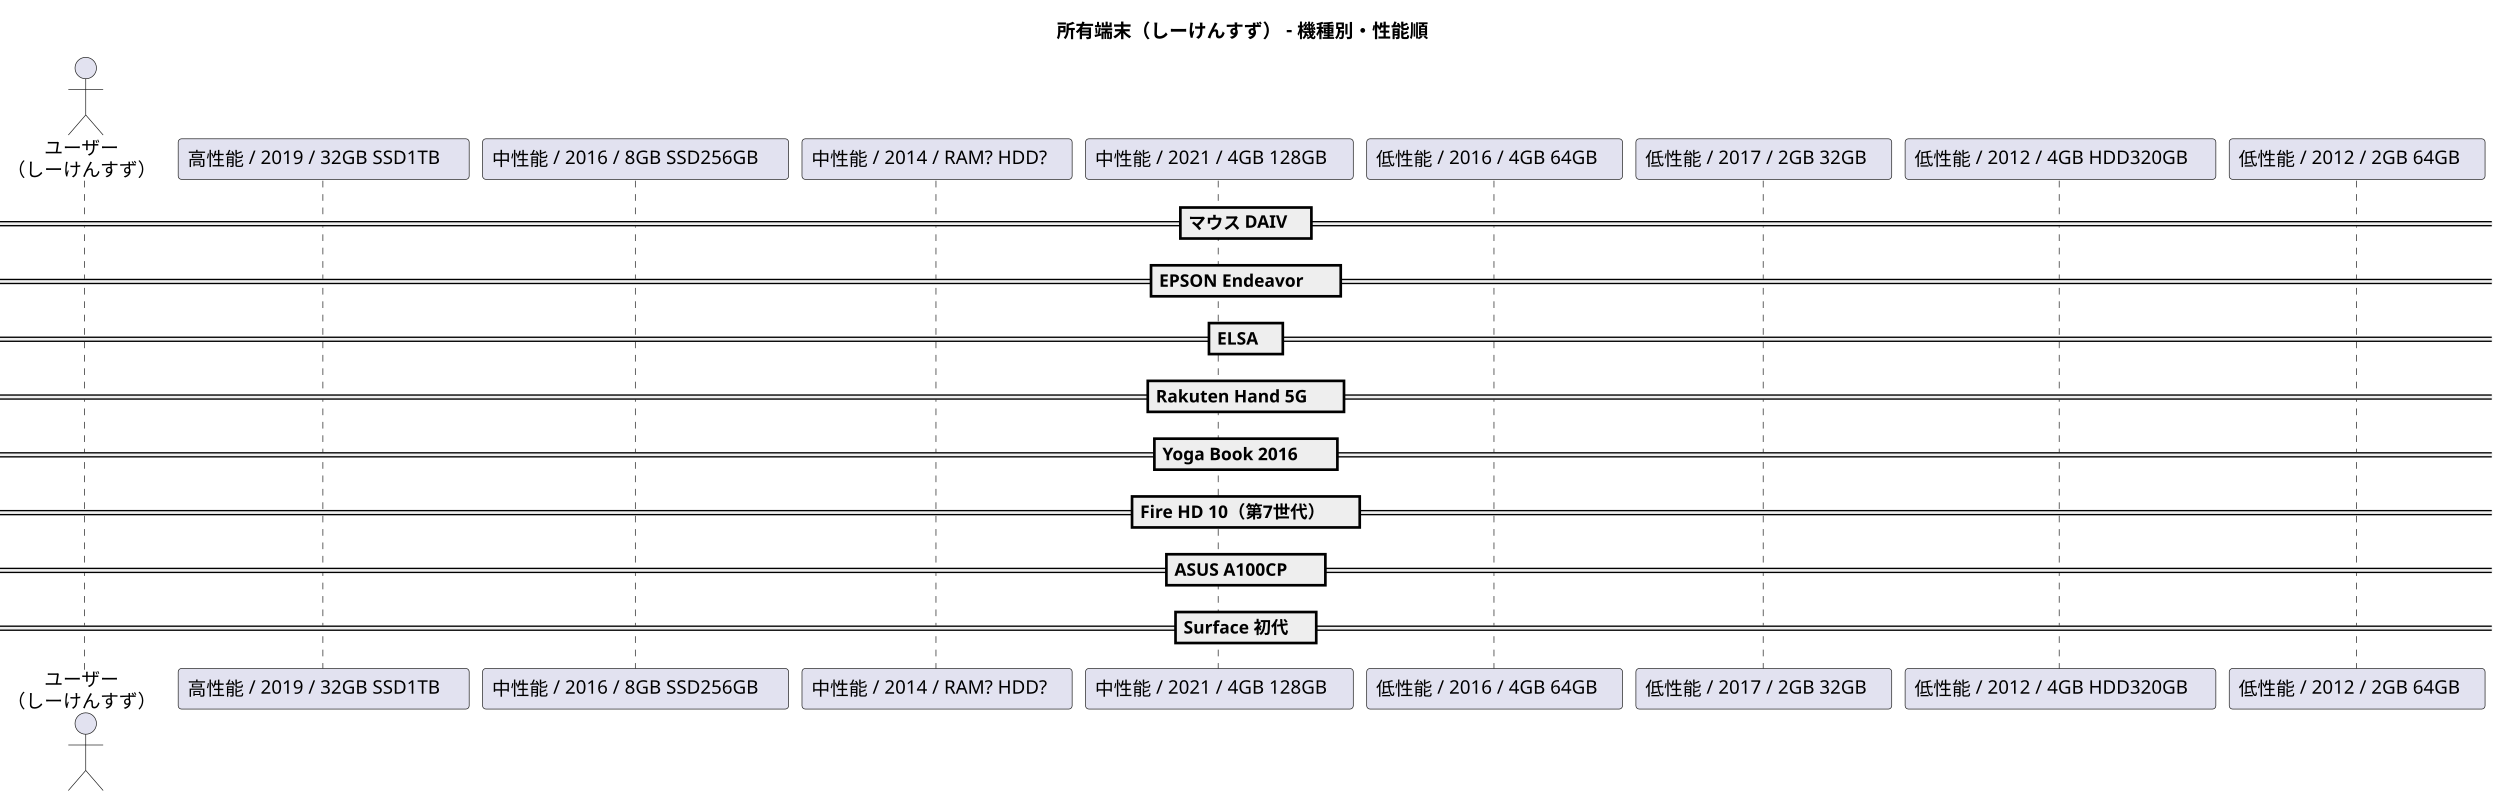
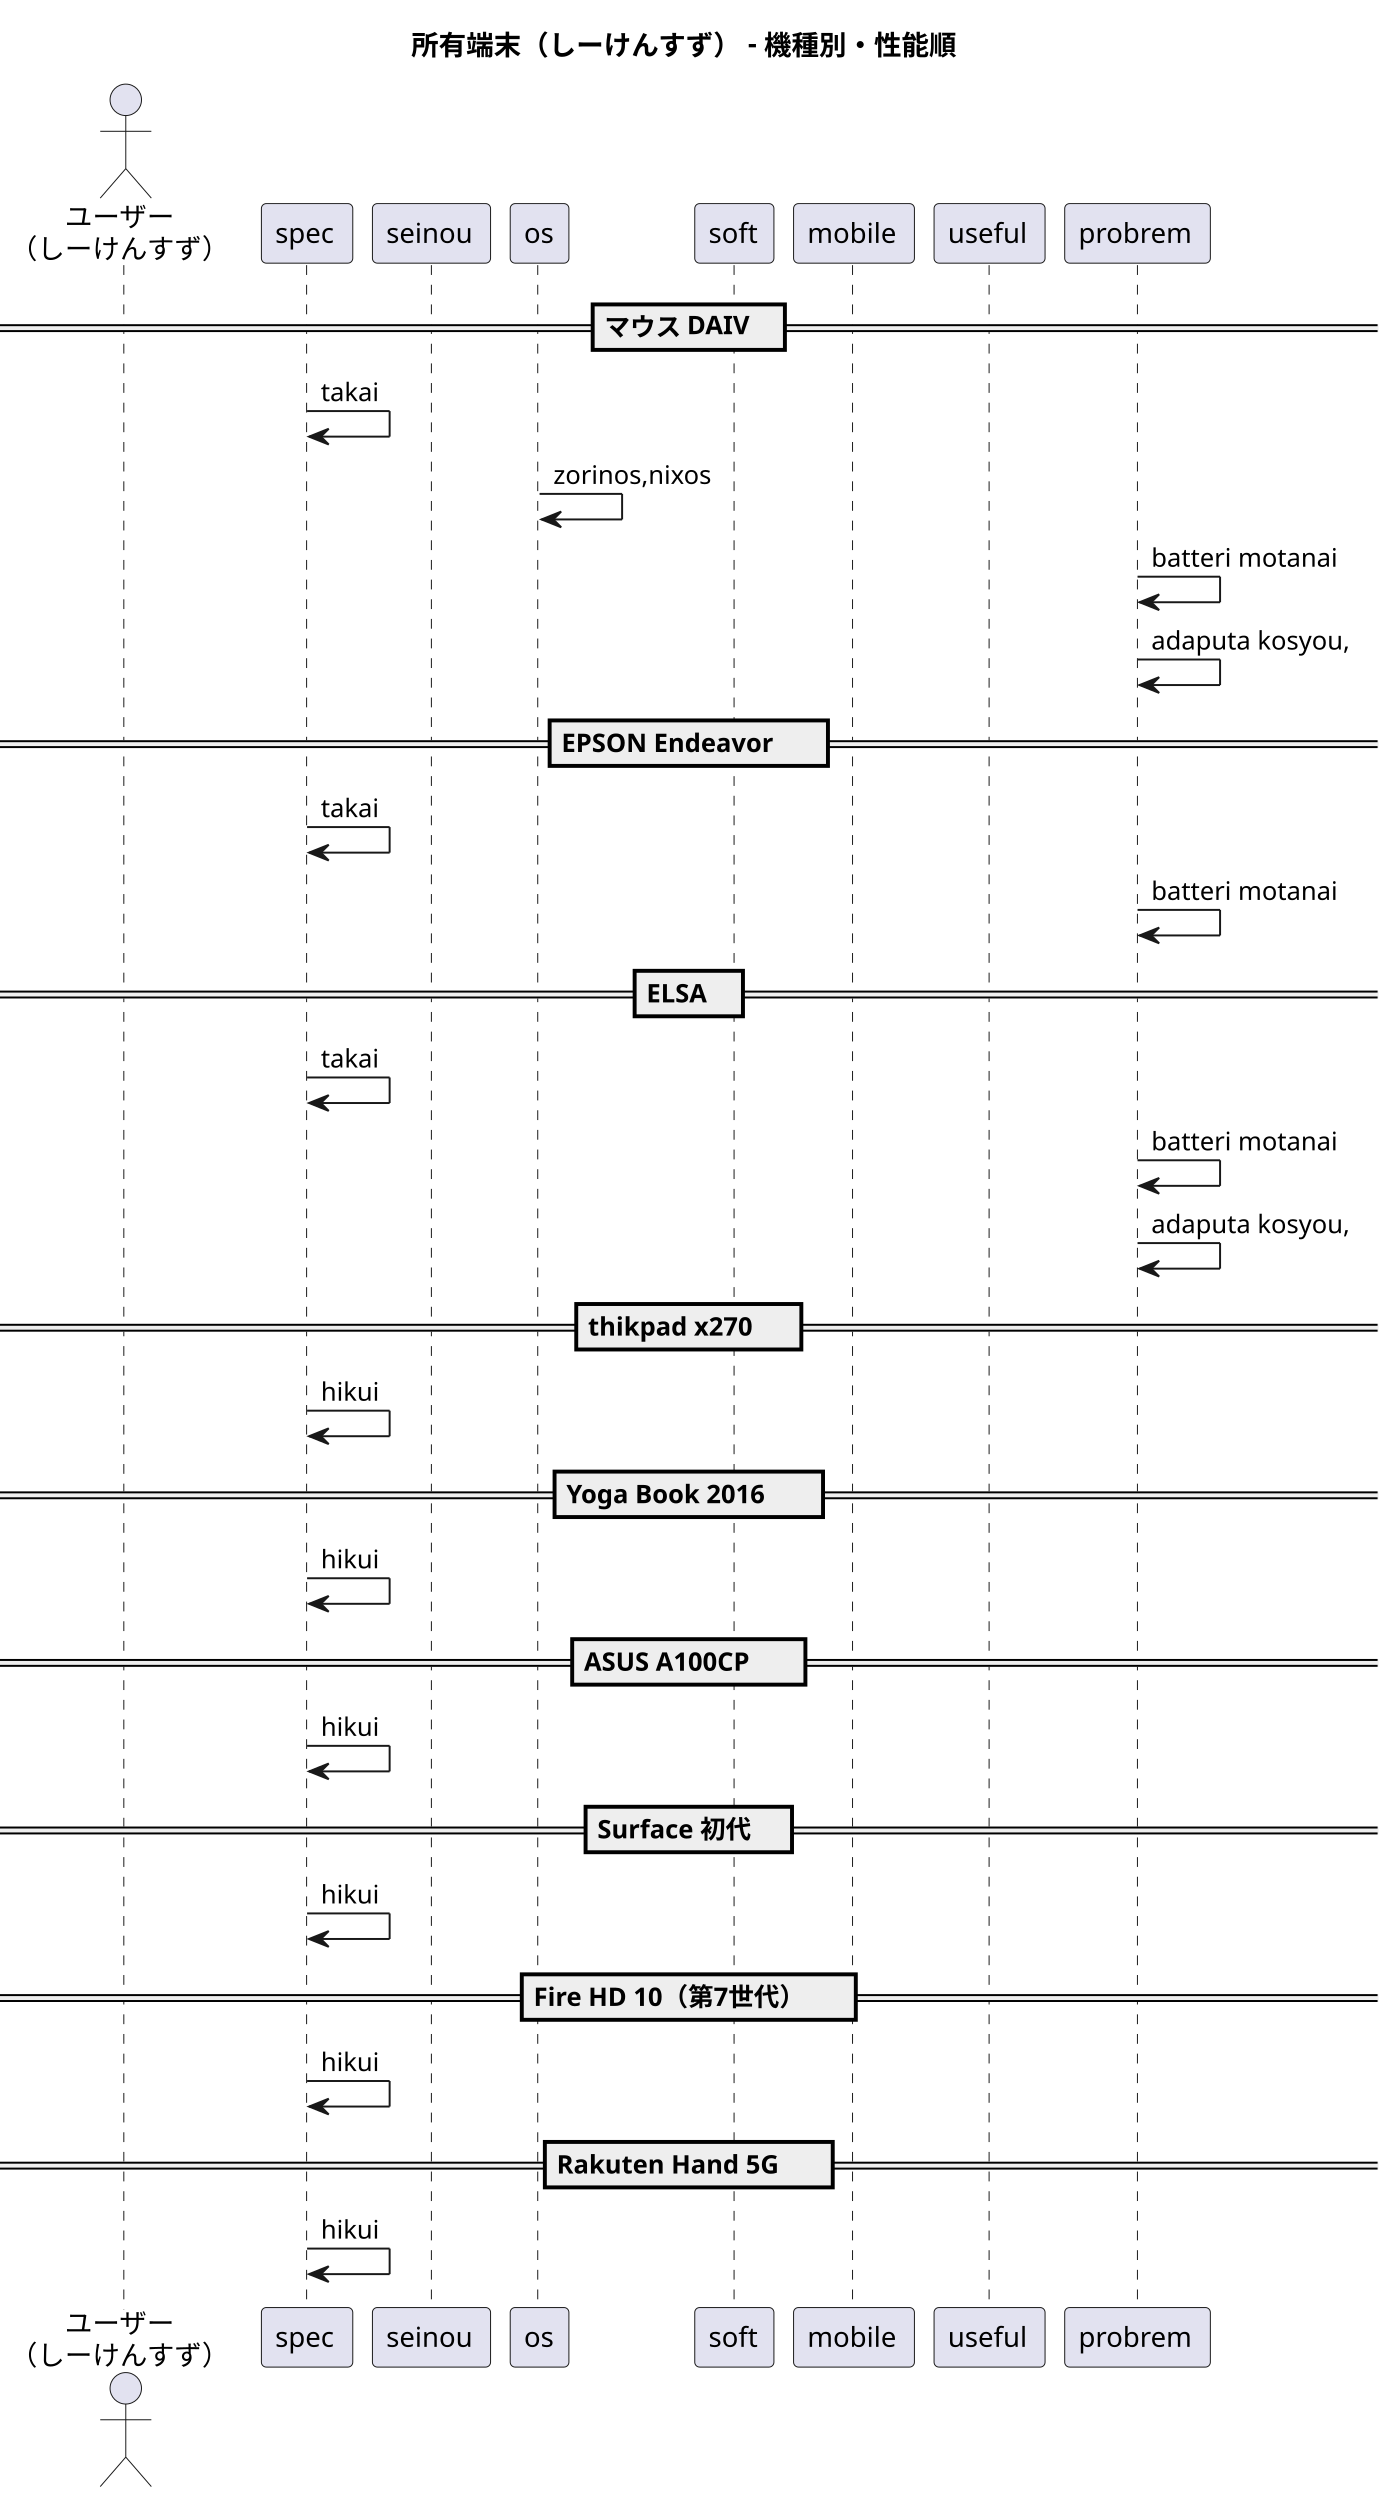
- <svg xmlns="http://www.w3.org/2000/svg" contentStyleType="text/css" data-diagram-type="SEQUENCE" height="597px" preserveAspectRatio="none" style="width:1866px;height:597px;background:#FFFFFF;" version="1.1" viewBox="0 0 1866 597" width="1866px" zoomAndPan="magnify">
+ <svg xmlns="http://www.w3.org/2000/svg" contentStyleType="text/css" data-diagram-type="SEQUENCE" height="1272px" preserveAspectRatio="none" style="width:707px;height:1272px;background:#FFFFFF;" version="1.1" viewBox="0 0 707 1272" width="707px" zoomAndPan="magnify">
  <defs />
  <g>
-     <text fill="#000000" font-family="sans-serif" font-size="14" font-weight="bold" lengthAdjust="spacing" textLength="281.557" x="788.649" y="27.995">所有端末（しーけんすず） - 機種別・性能順</text>
-     <g>
-       <rect fill="#000000" fill-opacity="0" height="365.062" width="8" x="60" y="134.891" />
-       <line style="stroke:#181818;stroke-width:0.5;stroke-dasharray:5.0,5.0;" x1="63" x2="63" y1="134.891" y2="499.953" />
-     </g>
-     <g>
-       <rect fill="#000000" fill-opacity="0" height="365.062" width="8" x="237.599" y="134.891" />
-       <line style="stroke:#181818;stroke-width:0.5;stroke-dasharray:5.0,5.0;" x1="241" x2="241" y1="134.891" y2="499.953" />
-     </g>
-     <g>
-       <rect fill="#000000" fill-opacity="0" height="365.062" width="8" x="470.399" y="134.891" />
-       <line style="stroke:#181818;stroke-width:0.5;stroke-dasharray:5.0,5.0;" x1="474.198" x2="474.198" y1="134.891" y2="499.953" />
-     </g>
-     <g>
-       <rect fill="#000000" fill-opacity="0" height="365.062" width="8" x="695.423" y="134.891" />
-       <line style="stroke:#181818;stroke-width:0.5;stroke-dasharray:5.0,5.0;" x1="698.6" x2="698.6" y1="134.891" y2="499.953" />
-     </g>
-     <g>
-       <rect fill="#000000" fill-opacity="0" height="365.062" width="8" x="906.17" y="134.891" />
-       <line style="stroke:#181818;stroke-width:0.5;stroke-dasharray:5.0,5.0;" x1="909.246" x2="909.246" y1="134.891" y2="499.953" />
-     </g>
-     <g>
-       <rect fill="#000000" fill-opacity="0" height="365.062" width="8" x="1111.565" y="134.891" />
-       <line style="stroke:#181818;stroke-width:0.5;stroke-dasharray:5.0,5.0;" x1="1115.094" x2="1115.094" y1="134.891" y2="499.953" />
-     </g>
-     <g>
-       <rect fill="#000000" fill-opacity="0" height="365.062" width="8" x="1312.506" y="134.891" />
-       <line style="stroke:#181818;stroke-width:0.5;stroke-dasharray:5.0,5.0;" x1="1316.036" x2="1316.036" y1="134.891" y2="499.953" />
-     </g>
-     <g>
-       <rect fill="#000000" fill-opacity="0" height="365.062" width="8" x="1533.945" y="134.891" />
-       <line style="stroke:#181818;stroke-width:0.5;stroke-dasharray:5.0,5.0;" x1="1536.977" x2="1536.977" y1="134.891" y2="499.953" />
-     </g>
-     <g>
-       <rect fill="#000000" fill-opacity="0" height="365.062" width="8" x="1755.384" y="134.891" />
-       <line style="stroke:#181818;stroke-width:0.5;stroke-dasharray:5.0,5.0;" x1="1758.913" x2="1758.913" y1="134.891" y2="499.953" />
+     <text fill="#000000" font-family="sans-serif" font-size="14" font-weight="bold" lengthAdjust="spacing" textLength="281.557" x="209.181" y="27.995">所有端末（しーけんすず） - 機種別・性能順</text>
+     <g>
+       <rect fill="#000000" fill-opacity="0" height="1040.188" width="8" x="60" y="134.891" />
+       <line style="stroke:#181818;stroke-width:0.5;stroke-dasharray:5.0,5.0;" x1="63" x2="63" y1="134.891" y2="1175.078" />
+     </g>
+     <g>
+       <rect fill="#000000" fill-opacity="0" height="1040.188" width="8" x="152.245" y="134.891" />
+       <line style="stroke:#181818;stroke-width:0.5;stroke-dasharray:5.0,5.0;" x1="156" x2="156" y1="134.891" y2="1175.078" />
+     </g>
+     <g>
+       <rect fill="#000000" fill-opacity="0" height="1040.188" width="8" x="215.545" y="134.891" />
+       <line style="stroke:#181818;stroke-width:0.5;stroke-dasharray:5.0,5.0;" x1="219.491" x2="219.491" y1="134.891" y2="1175.078" />
+     </g>
+     <g>
+       <rect fill="#000000" fill-opacity="0" height="1040.188" width="8" x="270.529" y="134.891" />
+       <line style="stroke:#181818;stroke-width:0.5;stroke-dasharray:5.0,5.0;" x1="273.599" x2="273.599" y1="134.891" y2="1175.078" />
+     </g>
+     <g>
+       <rect fill="#000000" fill-opacity="0" height="1040.188" width="8" x="369.632" y="134.891" />
+       <line style="stroke:#181818;stroke-width:0.5;stroke-dasharray:5.0,5.0;" x1="373.493" x2="373.493" y1="134.891" y2="1175.078" />
+     </g>
+     <g>
+       <rect fill="#000000" fill-opacity="0" height="1040.188" width="8" x="430.512" y="134.891" />
+       <line style="stroke:#181818;stroke-width:0.5;stroke-dasharray:5.0,5.0;" x1="433.771" x2="433.771" y1="134.891" y2="1175.078" />
+     </g>
+     <g>
+       <rect fill="#000000" fill-opacity="0" height="1040.188" width="8" x="499.489" y="134.891" />
+       <line style="stroke:#181818;stroke-width:0.5;stroke-dasharray:5.0,5.0;" x1="503.253" x2="503.253" y1="134.891" y2="1175.078" />
+     </g>
+     <g>
+       <rect fill="#000000" fill-opacity="0" height="1040.188" width="8" x="574.775" y="134.891" />
+       <line style="stroke:#181818;stroke-width:0.5;stroke-dasharray:5.0,5.0;" x1="578.725" x2="578.725" y1="134.891" y2="1175.078" />
    </g>
    <g class="participant participant-head" data-participant="User">
      <text fill="#000000" font-family="sans-serif" font-size="14" lengthAdjust="spacing" textLength="56" x="33" y="115.292">ユーザー</text>
      <text fill="#000000" font-family="sans-serif" font-size="14" lengthAdjust="spacing" textLength="111.999" x="5" y="131.589">（しーけんすず）</text>
      <ellipse cx="64" cy="50.797" fill="#E2E2F0" rx="8" ry="8" style="stroke:#181818;stroke-width:0.5;" />
      <path d="M64,58.797 L64,85.797 M51,66.797 L77,66.797 M64,85.797 L51,100.797 M64,85.797 L77,100.797" fill="none" style="stroke:#181818;stroke-width:0.5;" />
    </g>
    <g class="participant participant-tail" data-participant="User">
-       <text fill="#000000" font-family="sans-serif" font-size="14" lengthAdjust="spacing" textLength="56" x="33" y="511.948">ユーザー</text>
-       <text fill="#000000" font-family="sans-serif" font-size="14" lengthAdjust="spacing" textLength="111.999" x="5" y="528.245">（しーけんすず）</text>
-       <ellipse cx="64" cy="540.047" fill="#E2E2F0" rx="8" ry="8" style="stroke:#181818;stroke-width:0.5;" />
-       <path d="M64,548.047 L64,575.047 M51,556.047 L77,556.047 M64,575.047 L51,590.047 M64,575.047 L77,590.047" fill="none" style="stroke:#181818;stroke-width:0.5;" />
-     </g>
-     <g class="participant participant-head" data-participant="DAIV">
-       <rect fill="#E2E2F0" height="30.297" rx="2.5" ry="2.5" style="stroke:#181818;stroke-width:0.5;" width="217.198" x="133" y="103.594" />
-       <text fill="#000000" font-family="sans-serif" font-size="14" lengthAdjust="spacing" textLength="203.198" x="140" y="123.589">高性能 / 2019 / 32GB SSD1TB</text>
-     </g>
-     <g class="participant participant-tail" data-participant="DAIV">
-       <rect fill="#E2E2F0" height="30.297" rx="2.5" ry="2.5" style="stroke:#181818;stroke-width:0.5;" width="217.198" x="133" y="498.953" />
-       <text fill="#000000" font-family="sans-serif" font-size="14" lengthAdjust="spacing" textLength="203.198" x="140" y="518.948">高性能 / 2019 / 32GB SSD1TB</text>
-     </g>
-     <g class="participant participant-head" data-participant="EPSON">
-       <rect fill="#E2E2F0" height="30.297" rx="2.5" ry="2.5" style="stroke:#181818;stroke-width:0.5;" width="228.402" x="360.198" y="103.594" />
-       <text fill="#000000" font-family="sans-serif" font-size="14" lengthAdjust="spacing" textLength="214.402" x="367.198" y="123.589">中性能 / 2016 / 8GB SSD256GB</text>
-     </g>
-     <g class="participant participant-tail" data-participant="EPSON">
-       <rect fill="#E2E2F0" height="30.297" rx="2.5" ry="2.5" style="stroke:#181818;stroke-width:0.5;" width="228.402" x="360.198" y="498.953" />
-       <text fill="#000000" font-family="sans-serif" font-size="14" lengthAdjust="spacing" textLength="214.402" x="367.198" y="518.948">中性能 / 2016 / 8GB SSD256GB</text>
-     </g>
-     <g class="participant participant-head" data-participant="ELSA">
-       <rect fill="#E2E2F0" height="30.297" rx="2.5" ry="2.5" style="stroke:#181818;stroke-width:0.5;" width="201.646" x="598.6" y="103.594" />
-       <text fill="#000000" font-family="sans-serif" font-size="14" lengthAdjust="spacing" textLength="187.646" x="605.6" y="123.589">中性能 / 2014 / RAM? HDD?</text>
-     </g>
-     <g class="participant participant-tail" data-participant="ELSA">
-       <rect fill="#E2E2F0" height="30.297" rx="2.5" ry="2.5" style="stroke:#181818;stroke-width:0.5;" width="201.646" x="598.6" y="498.953" />
-       <text fill="#000000" font-family="sans-serif" font-size="14" lengthAdjust="spacing" textLength="187.646" x="605.6" y="518.948">中性能 / 2014 / RAM? HDD?</text>
-     </g>
-     <g class="participant participant-head" data-participant="Rakuten">
-       <rect fill="#E2E2F0" height="30.297" rx="2.5" ry="2.5" style="stroke:#181818;stroke-width:0.5;" width="199.848" x="810.246" y="103.594" />
-       <text fill="#000000" font-family="sans-serif" font-size="14" lengthAdjust="spacing" textLength="185.848" x="817.246" y="123.589">中性能 / 2021 / 4GB 128GB</text>
-     </g>
-     <g class="participant participant-tail" data-participant="Rakuten">
-       <rect fill="#E2E2F0" height="30.297" rx="2.5" ry="2.5" style="stroke:#181818;stroke-width:0.5;" width="199.848" x="810.246" y="498.953" />
-       <text fill="#000000" font-family="sans-serif" font-size="14" lengthAdjust="spacing" textLength="185.848" x="817.246" y="518.948">中性能 / 2021 / 4GB 128GB</text>
-     </g>
-     <g class="participant participant-head" data-participant="Yoga">
-       <rect fill="#E2E2F0" height="30.297" rx="2.5" ry="2.5" style="stroke:#181818;stroke-width:0.5;" width="190.941" x="1020.095" y="103.594" />
-       <text fill="#000000" font-family="sans-serif" font-size="14" lengthAdjust="spacing" textLength="176.941" x="1027.094" y="123.589">低性能 / 2016 / 4GB 64GB</text>
-     </g>
-     <g class="participant participant-tail" data-participant="Yoga">
-       <rect fill="#E2E2F0" height="30.297" rx="2.5" ry="2.5" style="stroke:#181818;stroke-width:0.5;" width="190.941" x="1020.095" y="498.953" />
-       <text fill="#000000" font-family="sans-serif" font-size="14" lengthAdjust="spacing" textLength="176.941" x="1027.094" y="518.948">低性能 / 2016 / 4GB 64GB</text>
-     </g>
-     <g class="participant participant-head" data-participant="FireHD">
-       <rect fill="#E2E2F0" height="30.297" rx="2.5" ry="2.5" style="stroke:#181818;stroke-width:0.5;" width="190.941" x="1221.036" y="103.594" />
-       <text fill="#000000" font-family="sans-serif" font-size="14" lengthAdjust="spacing" textLength="176.941" x="1228.036" y="123.589">低性能 / 2017 / 2GB 32GB</text>
-     </g>
-     <g class="participant participant-tail" data-participant="FireHD">
-       <rect fill="#E2E2F0" height="30.297" rx="2.5" ry="2.5" style="stroke:#181818;stroke-width:0.5;" width="190.941" x="1221.036" y="498.953" />
-       <text fill="#000000" font-family="sans-serif" font-size="14" lengthAdjust="spacing" textLength="176.941" x="1228.036" y="518.948">低性能 / 2017 / 2GB 32GB</text>
-     </g>
-     <g class="participant participant-head" data-participant="ASUS">
-       <rect fill="#E2E2F0" height="30.297" rx="2.5" ry="2.5" style="stroke:#181818;stroke-width:0.5;" width="231.936" x="1421.977" y="103.594" />
-       <text fill="#000000" font-family="sans-serif" font-size="14" lengthAdjust="spacing" textLength="217.936" x="1428.977" y="123.589">低性能 / 2012 / 4GB HDD320GB</text>
-     </g>
-     <g class="participant participant-tail" data-participant="ASUS">
-       <rect fill="#E2E2F0" height="30.297" rx="2.5" ry="2.5" style="stroke:#181818;stroke-width:0.5;" width="231.936" x="1421.977" y="498.953" />
-       <text fill="#000000" font-family="sans-serif" font-size="14" lengthAdjust="spacing" textLength="217.936" x="1428.977" y="518.948">低性能 / 2012 / 4GB HDD320GB</text>
-     </g>
-     <g class="participant participant-head" data-participant="Surface">
-       <rect fill="#E2E2F0" height="30.297" rx="2.5" ry="2.5" style="stroke:#181818;stroke-width:0.5;" width="190.941" x="1663.913" y="103.594" />
-       <text fill="#000000" font-family="sans-serif" font-size="14" lengthAdjust="spacing" textLength="176.941" x="1670.913" y="123.589">低性能 / 2012 / 2GB 64GB</text>
-     </g>
-     <g class="participant participant-tail" data-participant="Surface">
-       <rect fill="#E2E2F0" height="30.297" rx="2.5" ry="2.5" style="stroke:#181818;stroke-width:0.5;" width="190.941" x="1663.913" y="498.953" />
-       <text fill="#000000" font-family="sans-serif" font-size="14" lengthAdjust="spacing" textLength="176.941" x="1670.913" y="518.948">低性能 / 2012 / 2GB 64GB</text>
-     </g>
-     <rect fill="#EEEEEE" height="3" style="stroke:#EEEEEE;stroke-width:1;" width="1859.854" x="0" y="165.457" />
-     <line style="stroke:#000000;stroke-width:1;" x1="0" x2="1859.854" y1="165.457" y2="165.457" />
-     <line style="stroke:#000000;stroke-width:1;" x1="0" x2="1859.854" y1="168.457" y2="168.457" />
-     <rect fill="#EEEEEE" height="23.133" style="stroke:#000000;stroke-width:2;" width="97.802" x="881.026" y="154.891" />
-     <text fill="#000000" font-family="sans-serif" font-size="13" font-weight="bold" lengthAdjust="spacing" textLength="79.276" x="887.026" y="170.958">マウス DAIV</text>
-     <rect fill="#EEEEEE" height="3" style="stroke:#EEEEEE;stroke-width:1;" width="1859.854" x="0" y="208.59" />
-     <line style="stroke:#000000;stroke-width:1;" x1="0" x2="1859.854" y1="208.59" y2="208.59" />
-     <line style="stroke:#000000;stroke-width:1;" x1="0" x2="1859.854" y1="211.59" y2="211.59" />
-     <rect fill="#EEEEEE" height="23.133" style="stroke:#000000;stroke-width:2;" width="141.601" x="859.127" y="198.023" />
-     <text fill="#000000" font-family="sans-serif" font-size="13" font-weight="bold" lengthAdjust="spacing" textLength="123.075" x="865.127" y="214.09">EPSON Endeavor</text>
-     <rect fill="#EEEEEE" height="3" style="stroke:#EEEEEE;stroke-width:1;" width="1859.854" x="0" y="251.723" />
-     <line style="stroke:#000000;stroke-width:1;" x1="0" x2="1859.854" y1="251.723" y2="251.723" />
-     <line style="stroke:#000000;stroke-width:1;" x1="0" x2="1859.854" y1="254.723" y2="254.723" />
-     <rect fill="#EEEEEE" height="23.133" style="stroke:#000000;stroke-width:2;" width="55.114" x="902.37" y="241.156" />
-     <text fill="#000000" font-family="sans-serif" font-size="13" font-weight="bold" lengthAdjust="spacing" textLength="36.588" x="908.37" y="257.223">ELSA</text>
-     <rect fill="#EEEEEE" height="3" style="stroke:#EEEEEE;stroke-width:1;" width="1859.854" x="0" y="294.856" />
-     <line style="stroke:#000000;stroke-width:1;" x1="0" x2="1859.854" y1="294.856" y2="294.856" />
-     <line style="stroke:#000000;stroke-width:1;" x1="0" x2="1859.854" y1="297.856" y2="297.856" />
-     <rect fill="#EEEEEE" height="23.133" style="stroke:#000000;stroke-width:2;" width="146.476" x="856.689" y="284.289" />
-     <text fill="#000000" font-family="sans-serif" font-size="13" font-weight="bold" lengthAdjust="spacing" textLength="127.95" x="862.689" y="300.356">Rakuten Hand 5G</text>
-     <rect fill="#EEEEEE" height="3" style="stroke:#EEEEEE;stroke-width:1;" width="1859.854" x="0" y="337.988" />
-     <line style="stroke:#000000;stroke-width:1;" x1="0" x2="1859.854" y1="337.988" y2="337.988" />
-     <line style="stroke:#000000;stroke-width:1;" x1="0" x2="1859.854" y1="340.988" y2="340.988" />
-     <rect fill="#EEEEEE" height="23.133" style="stroke:#000000;stroke-width:2;" width="136.599" x="861.628" y="327.422" />
-     <text fill="#000000" font-family="sans-serif" font-size="13" font-weight="bold" lengthAdjust="spacing" textLength="118.073" x="867.628" y="343.489">Yoga Book 2016</text>
-     <rect fill="#EEEEEE" height="3" style="stroke:#EEEEEE;stroke-width:1;" width="1859.854" x="0" y="381.121" />
-     <line style="stroke:#000000;stroke-width:1;" x1="0" x2="1859.854" y1="381.121" y2="381.121" />
-     <line style="stroke:#000000;stroke-width:1;" x1="0" x2="1859.854" y1="384.121" y2="384.121" />
-     <rect fill="#EEEEEE" height="23.133" style="stroke:#000000;stroke-width:2;" width="169.949" x="844.953" y="370.555" />
-     <text fill="#000000" font-family="sans-serif" font-size="13" font-weight="bold" lengthAdjust="spacing" textLength="151.423" x="850.953" y="386.622">Fire HD 10（第7世代）</text>
-     <rect fill="#EEEEEE" height="3" style="stroke:#EEEEEE;stroke-width:1;" width="1859.854" x="0" y="424.254" />
-     <line style="stroke:#000000;stroke-width:1;" x1="0" x2="1859.854" y1="424.254" y2="424.254" />
-     <line style="stroke:#000000;stroke-width:1;" x1="0" x2="1859.854" y1="427.254" y2="427.254" />
-     <rect fill="#EEEEEE" height="23.133" style="stroke:#000000;stroke-width:2;" width="118.66" x="870.597" y="413.688" />
-     <text fill="#000000" font-family="sans-serif" font-size="13" font-weight="bold" lengthAdjust="spacing" textLength="100.134" x="876.597" y="429.754">ASUS A100CP</text>
-     <rect fill="#EEEEEE" height="3" style="stroke:#EEEEEE;stroke-width:1;" width="1859.854" x="0" y="467.387" />
-     <line style="stroke:#000000;stroke-width:1;" x1="0" x2="1859.854" y1="467.387" y2="467.387" />
-     <line style="stroke:#000000;stroke-width:1;" x1="0" x2="1859.854" y1="470.387" y2="470.387" />
-     <rect fill="#EEEEEE" height="23.133" style="stroke:#000000;stroke-width:2;" width="105.032" x="877.411" y="456.82" />
-     <text fill="#000000" font-family="sans-serif" font-size="13" font-weight="bold" lengthAdjust="spacing" textLength="86.506" x="883.411" y="472.887">Surface 初代</text>
+       <text fill="#000000" font-family="sans-serif" font-size="14" lengthAdjust="spacing" textLength="56" x="33" y="1187.073">ユーザー</text>
+       <text fill="#000000" font-family="sans-serif" font-size="14" lengthAdjust="spacing" textLength="111.999" x="5" y="1203.37">（しーけんすず）</text>
+       <ellipse cx="64" cy="1215.172" fill="#E2E2F0" rx="8" ry="8" style="stroke:#181818;stroke-width:0.5;" />
+       <path d="M64,1223.172 L64,1250.172 M51,1231.172 L77,1231.172 M64,1250.172 L51,1265.172 M64,1250.172 L77,1265.172" fill="none" style="stroke:#181818;stroke-width:0.5;" />
+     </g>
+     <g class="participant participant-head" data-participant="spec">
+       <rect fill="#E2E2F0" height="30.297" rx="2.5" ry="2.5" style="stroke:#181818;stroke-width:0.5;" width="46.491" x="133" y="103.594" />
+       <text fill="#000000" font-family="sans-serif" font-size="14" lengthAdjust="spacing" textLength="32.491" x="140" y="123.589">spec</text>
+     </g>
+     <g class="participant participant-tail" data-participant="spec">
+       <rect fill="#E2E2F0" height="30.297" rx="2.5" ry="2.5" style="stroke:#181818;stroke-width:0.5;" width="46.491" x="133" y="1174.078" />
+       <text fill="#000000" font-family="sans-serif" font-size="14" lengthAdjust="spacing" textLength="32.491" x="140" y="1194.073">spec</text>
+     </g>
+     <g class="participant participant-head" data-participant="seinou">
+       <rect fill="#E2E2F0" height="30.297" rx="2.5" ry="2.5" style="stroke:#181818;stroke-width:0.5;" width="60.108" x="189.491" y="103.594" />
+       <text fill="#000000" font-family="sans-serif" font-size="14" lengthAdjust="spacing" textLength="46.108" x="196.491" y="123.589">seinou</text>
+     </g>
+     <g class="participant participant-tail" data-participant="seinou">
+       <rect fill="#E2E2F0" height="30.297" rx="2.5" ry="2.5" style="stroke:#181818;stroke-width:0.5;" width="60.108" x="189.491" y="1174.078" />
+       <text fill="#000000" font-family="sans-serif" font-size="14" lengthAdjust="spacing" textLength="46.108" x="196.491" y="1194.073">seinou</text>
+     </g>
+     <g class="participant participant-head" data-participant="os">
+       <rect fill="#E2E2F0" height="30.297" rx="2.5" ry="2.5" style="stroke:#181818;stroke-width:0.5;" width="29.859" x="259.599" y="103.594" />
+       <text fill="#000000" font-family="sans-serif" font-size="14" lengthAdjust="spacing" textLength="15.859" x="266.599" y="123.589">os</text>
+     </g>
+     <g class="participant participant-tail" data-participant="os">
+       <rect fill="#E2E2F0" height="30.297" rx="2.5" ry="2.5" style="stroke:#181818;stroke-width:0.5;" width="29.859" x="259.599" y="1174.078" />
+       <text fill="#000000" font-family="sans-serif" font-size="14" lengthAdjust="spacing" textLength="15.859" x="266.599" y="1194.073">os</text>
+     </g>
+     <g class="participant participant-head" data-participant="soft">
+       <rect fill="#E2E2F0" height="30.297" rx="2.5" ry="2.5" style="stroke:#181818;stroke-width:0.5;" width="40.277" x="353.493" y="103.594" />
+       <text fill="#000000" font-family="sans-serif" font-size="14" lengthAdjust="spacing" textLength="26.277" x="360.493" y="123.589">soft</text>
+     </g>
+     <g class="participant participant-tail" data-participant="soft">
+       <rect fill="#E2E2F0" height="30.297" rx="2.5" ry="2.5" style="stroke:#181818;stroke-width:0.5;" width="40.277" x="353.493" y="1174.078" />
+       <text fill="#000000" font-family="sans-serif" font-size="14" lengthAdjust="spacing" textLength="26.277" x="360.493" y="1194.073">soft</text>
+     </g>
+     <g class="participant participant-head" data-participant="mobile">
+       <rect fill="#E2E2F0" height="30.297" rx="2.5" ry="2.5" style="stroke:#181818;stroke-width:0.5;" width="61.482" x="403.771" y="103.594" />
+       <text fill="#000000" font-family="sans-serif" font-size="14" lengthAdjust="spacing" textLength="47.482" x="410.771" y="123.589">mobile</text>
+     </g>
+     <g class="participant participant-tail" data-participant="mobile">
+       <rect fill="#E2E2F0" height="30.297" rx="2.5" ry="2.5" style="stroke:#181818;stroke-width:0.5;" width="61.482" x="403.771" y="1174.078" />
+       <text fill="#000000" font-family="sans-serif" font-size="14" lengthAdjust="spacing" textLength="47.482" x="410.771" y="1194.073">mobile</text>
+     </g>
+     <g class="participant participant-head" data-participant="useful">
+       <rect fill="#E2E2F0" height="30.297" rx="2.5" ry="2.5" style="stroke:#181818;stroke-width:0.5;" width="56.472" x="475.253" y="103.594" />
+       <text fill="#000000" font-family="sans-serif" font-size="14" lengthAdjust="spacing" textLength="42.472" x="482.253" y="123.589">useful</text>
+     </g>
+     <g class="participant participant-tail" data-participant="useful">
+       <rect fill="#E2E2F0" height="30.297" rx="2.5" ry="2.5" style="stroke:#181818;stroke-width:0.5;" width="56.472" x="475.253" y="1174.078" />
+       <text fill="#000000" font-family="sans-serif" font-size="14" lengthAdjust="spacing" textLength="42.472" x="482.253" y="1194.073">useful</text>
+     </g>
+     <g class="participant participant-head" data-participant="probrem">
+       <rect fill="#E2E2F0" height="30.297" rx="2.5" ry="2.5" style="stroke:#181818;stroke-width:0.5;" width="74.102" x="541.725" y="103.594" />
+       <text fill="#000000" font-family="sans-serif" font-size="14" lengthAdjust="spacing" textLength="60.102" x="548.725" y="123.589">probrem</text>
+     </g>
+     <g class="participant participant-tail" data-participant="probrem">
+       <rect fill="#E2E2F0" height="30.297" rx="2.5" ry="2.5" style="stroke:#181818;stroke-width:0.5;" width="74.102" x="541.725" y="1174.078" />
+       <text fill="#000000" font-family="sans-serif" font-size="14" lengthAdjust="spacing" textLength="60.102" x="548.725" y="1194.073">probrem</text>
+     </g>
+     <rect fill="#EEEEEE" height="3" style="stroke:#EEEEEE;stroke-width:1;" width="700.92" x="0" y="165.457" />
+     <line style="stroke:#000000;stroke-width:1;" x1="0" x2="700.92" y1="165.457" y2="165.457" />
+     <line style="stroke:#000000;stroke-width:1;" x1="0" x2="700.92" y1="168.457" y2="168.457" />
+     <rect fill="#EEEEEE" height="23.133" style="stroke:#000000;stroke-width:2;" width="97.802" x="301.559" y="154.891" />
+     <text fill="#000000" font-family="sans-serif" font-size="13" font-weight="bold" lengthAdjust="spacing" textLength="79.276" x="307.559" y="170.958">マウス DAIV</text>
+     <g class="message" data-participant-1="spec" data-participant-2="spec">
+       <line style="stroke:#181818;stroke-width:1;" x1="156.245" x2="198.245" y1="209.156" y2="209.156" />
+       <line style="stroke:#181818;stroke-width:1;" x1="198.245" x2="198.245" y1="209.156" y2="222.156" />
+       <line style="stroke:#181818;stroke-width:1;" x1="157.245" x2="198.245" y1="222.156" y2="222.156" />
+       <polygon fill="#181818" points="167.245,218.156,157.245,222.156,167.245,226.156,163.245,222.156" style="stroke:#181818;stroke-width:1;" />
+       <text fill="#000000" font-family="sans-serif" font-size="13" lengthAdjust="spacing" textLength="32.17" x="163.245" y="204.09">takai</text>
+     </g>
+     <g class="message" data-participant-1="os" data-participant-2="os">
+       <line style="stroke:#181818;stroke-width:1;" x1="274.529" x2="316.529" y1="251.289" y2="251.289" />
+       <line style="stroke:#181818;stroke-width:1;" x1="316.529" x2="316.529" y1="251.289" y2="264.289" />
+       <line style="stroke:#181818;stroke-width:1;" x1="275.529" x2="316.529" y1="264.289" y2="264.289" />
+       <polygon fill="#181818" points="285.529,260.289,275.529,264.289,285.529,268.289,281.529,264.289" style="stroke:#181818;stroke-width:1;" />
+       <text fill="#000000" font-family="sans-serif" font-size="13" lengthAdjust="spacing" textLength="85.103" x="281.529" y="246.223">zorinos,nixos</text>
+     </g>
+     <g class="message" data-participant-1="probrem" data-participant-2="probrem">
+       <line style="stroke:#181818;stroke-width:1;" x1="578.775" x2="620.775" y1="293.422" y2="293.422" />
+       <line style="stroke:#181818;stroke-width:1;" x1="620.775" x2="620.775" y1="293.422" y2="306.422" />
+       <line style="stroke:#181818;stroke-width:1;" x1="579.775" x2="620.775" y1="306.422" y2="306.422" />
+       <polygon fill="#181818" points="589.775,302.422,579.775,306.422,589.775,310.422,585.775,306.422" style="stroke:#181818;stroke-width:1;" />
+       <text fill="#000000" font-family="sans-serif" font-size="13" lengthAdjust="spacing" textLength="100.998" x="585.775" y="288.356">batteri motanai</text>
+     </g>
+     <g class="message" data-participant-1="probrem" data-participant-2="probrem">
+       <line style="stroke:#181818;stroke-width:1;" x1="578.775" x2="620.775" y1="335.555" y2="335.555" />
+       <line style="stroke:#181818;stroke-width:1;" x1="620.775" x2="620.775" y1="335.555" y2="348.555" />
+       <line style="stroke:#181818;stroke-width:1;" x1="579.775" x2="620.775" y1="348.555" y2="348.555" />
+       <polygon fill="#181818" points="589.775,344.555,579.775,348.555,589.775,352.555,585.775,348.555" style="stroke:#181818;stroke-width:1;" />
+       <text fill="#000000" font-family="sans-serif" font-size="13" lengthAdjust="spacing" textLength="108.145" x="585.775" y="330.489">adaputa kosyou,</text>
+     </g>
+     <rect fill="#EEEEEE" height="3" style="stroke:#EEEEEE;stroke-width:1;" width="700.92" x="0" y="377.121" />
+     <line style="stroke:#000000;stroke-width:1;" x1="0" x2="700.92" y1="377.121" y2="377.121" />
+     <line style="stroke:#000000;stroke-width:1;" x1="0" x2="700.92" y1="380.121" y2="380.121" />
+     <rect fill="#EEEEEE" height="23.133" style="stroke:#000000;stroke-width:2;" width="141.601" x="279.66" y="366.555" />
+     <text fill="#000000" font-family="sans-serif" font-size="13" font-weight="bold" lengthAdjust="spacing" textLength="123.075" x="285.66" y="382.622">EPSON Endeavor</text>
+     <g class="message" data-participant-1="spec" data-participant-2="spec">
+       <line style="stroke:#181818;stroke-width:1;" x1="156.245" x2="198.245" y1="420.82" y2="420.82" />
+       <line style="stroke:#181818;stroke-width:1;" x1="198.245" x2="198.245" y1="420.82" y2="433.82" />
+       <line style="stroke:#181818;stroke-width:1;" x1="157.245" x2="198.245" y1="433.82" y2="433.82" />
+       <polygon fill="#181818" points="167.245,429.82,157.245,433.82,167.245,437.82,163.245,433.82" style="stroke:#181818;stroke-width:1;" />
+       <text fill="#000000" font-family="sans-serif" font-size="13" lengthAdjust="spacing" textLength="32.17" x="163.245" y="415.754">takai</text>
+     </g>
+     <g class="message" data-participant-1="probrem" data-participant-2="probrem">
+       <line style="stroke:#181818;stroke-width:1;" x1="578.775" x2="620.775" y1="462.953" y2="462.953" />
+       <line style="stroke:#181818;stroke-width:1;" x1="620.775" x2="620.775" y1="462.953" y2="475.953" />
+       <line style="stroke:#181818;stroke-width:1;" x1="579.775" x2="620.775" y1="475.953" y2="475.953" />
+       <polygon fill="#181818" points="589.775,471.953,579.775,475.953,589.775,479.953,585.775,475.953" style="stroke:#181818;stroke-width:1;" />
+       <text fill="#000000" font-family="sans-serif" font-size="13" lengthAdjust="spacing" textLength="100.998" x="585.775" y="457.887">batteri motanai</text>
+     </g>
+     <rect fill="#EEEEEE" height="3" style="stroke:#EEEEEE;stroke-width:1;" width="700.92" x="0" y="504.519" />
+     <line style="stroke:#000000;stroke-width:1;" x1="0" x2="700.92" y1="504.519" y2="504.519" />
+     <line style="stroke:#000000;stroke-width:1;" x1="0" x2="700.92" y1="507.519" y2="507.519" />
+     <rect fill="#EEEEEE" height="23.133" style="stroke:#000000;stroke-width:2;" width="55.114" x="322.903" y="493.953" />
+     <text fill="#000000" font-family="sans-serif" font-size="13" font-weight="bold" lengthAdjust="spacing" textLength="36.588" x="328.903" y="510.02">ELSA</text>
+     <g class="message" data-participant-1="spec" data-participant-2="spec">
+       <line style="stroke:#181818;stroke-width:1;" x1="156.245" x2="198.245" y1="548.219" y2="548.219" />
+       <line style="stroke:#181818;stroke-width:1;" x1="198.245" x2="198.245" y1="548.219" y2="561.219" />
+       <line style="stroke:#181818;stroke-width:1;" x1="157.245" x2="198.245" y1="561.219" y2="561.219" />
+       <polygon fill="#181818" points="167.245,557.219,157.245,561.219,167.245,565.219,163.245,561.219" style="stroke:#181818;stroke-width:1;" />
+       <text fill="#000000" font-family="sans-serif" font-size="13" lengthAdjust="spacing" textLength="32.17" x="163.245" y="543.153">takai</text>
+     </g>
+     <g class="message" data-participant-1="probrem" data-participant-2="probrem">
+       <line style="stroke:#181818;stroke-width:1;" x1="578.775" x2="620.775" y1="590.352" y2="590.352" />
+       <line style="stroke:#181818;stroke-width:1;" x1="620.775" x2="620.775" y1="590.352" y2="603.352" />
+       <line style="stroke:#181818;stroke-width:1;" x1="579.775" x2="620.775" y1="603.352" y2="603.352" />
+       <polygon fill="#181818" points="589.775,599.352,579.775,603.352,589.775,607.352,585.775,603.352" style="stroke:#181818;stroke-width:1;" />
+       <text fill="#000000" font-family="sans-serif" font-size="13" lengthAdjust="spacing" textLength="100.998" x="585.775" y="585.286">batteri motanai</text>
+     </g>
+     <g class="message" data-participant-1="probrem" data-participant-2="probrem">
+       <line style="stroke:#181818;stroke-width:1;" x1="578.775" x2="620.775" y1="632.484" y2="632.484" />
+       <line style="stroke:#181818;stroke-width:1;" x1="620.775" x2="620.775" y1="632.484" y2="645.484" />
+       <line style="stroke:#181818;stroke-width:1;" x1="579.775" x2="620.775" y1="645.484" y2="645.484" />
+       <polygon fill="#181818" points="589.775,641.484,579.775,645.484,589.775,649.484,585.775,645.484" style="stroke:#181818;stroke-width:1;" />
+       <text fill="#000000" font-family="sans-serif" font-size="13" lengthAdjust="spacing" textLength="108.145" x="585.775" y="627.418">adaputa kosyou,</text>
+     </g>
+     <rect fill="#EEEEEE" height="3" style="stroke:#EEEEEE;stroke-width:1;" width="700.92" x="0" y="674.051" />
+     <line style="stroke:#000000;stroke-width:1;" x1="0" x2="700.92" y1="674.051" y2="674.051" />
+     <line style="stroke:#000000;stroke-width:1;" x1="0" x2="700.92" y1="677.051" y2="677.051" />
+     <rect fill="#EEEEEE" height="23.133" style="stroke:#000000;stroke-width:2;" width="114.528" x="293.196" y="663.484" />
+     <text fill="#000000" font-family="sans-serif" font-size="13" font-weight="bold" lengthAdjust="spacing" textLength="96.002" x="299.196" y="679.551">thikpad x270</text>
+     <g class="message" data-participant-1="spec" data-participant-2="spec">
+       <line style="stroke:#181818;stroke-width:1;" x1="156.245" x2="198.245" y1="717.75" y2="717.75" />
+       <line style="stroke:#181818;stroke-width:1;" x1="198.245" x2="198.245" y1="717.75" y2="730.75" />
+       <line style="stroke:#181818;stroke-width:1;" x1="157.245" x2="198.245" y1="730.75" y2="730.75" />
+       <polygon fill="#181818" points="167.245,726.75,157.245,730.75,167.245,734.75,163.245,730.75" style="stroke:#181818;stroke-width:1;" />
+       <text fill="#000000" font-family="sans-serif" font-size="13" lengthAdjust="spacing" textLength="31.23" x="163.245" y="712.684">hikui</text>
+     </g>
+     <rect fill="#EEEEEE" height="3" style="stroke:#EEEEEE;stroke-width:1;" width="700.92" x="0" y="759.316" />
+     <line style="stroke:#000000;stroke-width:1;" x1="0" x2="700.92" y1="759.316" y2="759.316" />
+     <line style="stroke:#000000;stroke-width:1;" x1="0" x2="700.92" y1="762.316" y2="762.316" />
+     <rect fill="#EEEEEE" height="23.133" style="stroke:#000000;stroke-width:2;" width="136.599" x="282.161" y="748.75" />
+     <text fill="#000000" font-family="sans-serif" font-size="13" font-weight="bold" lengthAdjust="spacing" textLength="118.073" x="288.161" y="764.817">Yoga Book 2016</text>
+     <g class="message" data-participant-1="spec" data-participant-2="spec">
+       <line style="stroke:#181818;stroke-width:1;" x1="156.245" x2="198.245" y1="803.016" y2="803.016" />
+       <line style="stroke:#181818;stroke-width:1;" x1="198.245" x2="198.245" y1="803.016" y2="816.016" />
+       <line style="stroke:#181818;stroke-width:1;" x1="157.245" x2="198.245" y1="816.016" y2="816.016" />
+       <polygon fill="#181818" points="167.245,812.016,157.245,816.016,167.245,820.016,163.245,816.016" style="stroke:#181818;stroke-width:1;" />
+       <text fill="#000000" font-family="sans-serif" font-size="13" lengthAdjust="spacing" textLength="31.23" x="163.245" y="797.95">hikui</text>
+     </g>
+     <rect fill="#EEEEEE" height="3" style="stroke:#EEEEEE;stroke-width:1;" width="700.92" x="0" y="844.582" />
+     <line style="stroke:#000000;stroke-width:1;" x1="0" x2="700.92" y1="844.582" y2="844.582" />
+     <line style="stroke:#000000;stroke-width:1;" x1="0" x2="700.92" y1="847.582" y2="847.582" />
+     <rect fill="#EEEEEE" height="23.133" style="stroke:#000000;stroke-width:2;" width="118.66" x="291.13" y="834.016" />
+     <text fill="#000000" font-family="sans-serif" font-size="13" font-weight="bold" lengthAdjust="spacing" textLength="100.134" x="297.13" y="850.082">ASUS A100CP</text>
+     <g class="message" data-participant-1="spec" data-participant-2="spec">
+       <line style="stroke:#181818;stroke-width:1;" x1="156.245" x2="198.245" y1="888.281" y2="888.281" />
+       <line style="stroke:#181818;stroke-width:1;" x1="198.245" x2="198.245" y1="888.281" y2="901.281" />
+       <line style="stroke:#181818;stroke-width:1;" x1="157.245" x2="198.245" y1="901.281" y2="901.281" />
+       <polygon fill="#181818" points="167.245,897.281,157.245,901.281,167.245,905.281,163.245,901.281" style="stroke:#181818;stroke-width:1;" />
+       <text fill="#000000" font-family="sans-serif" font-size="13" lengthAdjust="spacing" textLength="31.23" x="163.245" y="883.215">hikui</text>
+     </g>
+     <rect fill="#EEEEEE" height="3" style="stroke:#EEEEEE;stroke-width:1;" width="700.92" x="0" y="929.848" />
+     <line style="stroke:#000000;stroke-width:1;" x1="0" x2="700.92" y1="929.848" y2="929.848" />
+     <line style="stroke:#000000;stroke-width:1;" x1="0" x2="700.92" y1="932.848" y2="932.848" />
+     <rect fill="#EEEEEE" height="23.133" style="stroke:#000000;stroke-width:2;" width="105.032" x="297.944" y="919.281" />
+     <text fill="#000000" font-family="sans-serif" font-size="13" font-weight="bold" lengthAdjust="spacing" textLength="86.506" x="303.944" y="935.348">Surface 初代</text>
+     <g class="message" data-participant-1="spec" data-participant-2="spec">
+       <line style="stroke:#181818;stroke-width:1;" x1="156.245" x2="198.245" y1="973.547" y2="973.547" />
+       <line style="stroke:#181818;stroke-width:1;" x1="198.245" x2="198.245" y1="973.547" y2="986.547" />
+       <line style="stroke:#181818;stroke-width:1;" x1="157.245" x2="198.245" y1="986.547" y2="986.547" />
+       <polygon fill="#181818" points="167.245,982.547,157.245,986.547,167.245,990.547,163.245,986.547" style="stroke:#181818;stroke-width:1;" />
+       <text fill="#000000" font-family="sans-serif" font-size="13" lengthAdjust="spacing" textLength="31.23" x="163.245" y="968.481">hikui</text>
+     </g>
+     <rect fill="#EEEEEE" height="3" style="stroke:#EEEEEE;stroke-width:1;" width="700.92" x="0" y="1015.113" />
+     <line style="stroke:#000000;stroke-width:1;" x1="0" x2="700.92" y1="1015.113" y2="1015.113" />
+     <line style="stroke:#000000;stroke-width:1;" x1="0" x2="700.92" y1="1018.113" y2="1018.113" />
+     <rect fill="#EEEEEE" height="23.133" style="stroke:#000000;stroke-width:2;" width="169.949" x="265.486" y="1004.547" />
+     <text fill="#000000" font-family="sans-serif" font-size="13" font-weight="bold" lengthAdjust="spacing" textLength="151.423" x="271.486" y="1020.614">Fire HD 10（第7世代）</text>
+     <g class="message" data-participant-1="spec" data-participant-2="spec">
+       <line style="stroke:#181818;stroke-width:1;" x1="156.245" x2="198.245" y1="1058.812" y2="1058.812" />
+       <line style="stroke:#181818;stroke-width:1;" x1="198.245" x2="198.245" y1="1058.812" y2="1071.812" />
+       <line style="stroke:#181818;stroke-width:1;" x1="157.245" x2="198.245" y1="1071.812" y2="1071.812" />
+       <polygon fill="#181818" points="167.245,1067.812,157.245,1071.812,167.245,1075.812,163.245,1071.812" style="stroke:#181818;stroke-width:1;" />
+       <text fill="#000000" font-family="sans-serif" font-size="13" lengthAdjust="spacing" textLength="31.23" x="163.245" y="1053.747">hikui</text>
+     </g>
+     <rect fill="#EEEEEE" height="3" style="stroke:#EEEEEE;stroke-width:1;" width="700.92" x="0" y="1100.379" />
+     <line style="stroke:#000000;stroke-width:1;" x1="0" x2="700.92" y1="1100.379" y2="1100.379" />
+     <line style="stroke:#000000;stroke-width:1;" x1="0" x2="700.92" y1="1103.379" y2="1103.379" />
+     <rect fill="#EEEEEE" height="23.133" style="stroke:#000000;stroke-width:2;" width="146.476" x="277.222" y="1089.812" />
+     <text fill="#000000" font-family="sans-serif" font-size="13" font-weight="bold" lengthAdjust="spacing" textLength="127.95" x="283.222" y="1105.879">Rakuten Hand 5G</text>
+     <g class="message" data-participant-1="spec" data-participant-2="spec">
+       <line style="stroke:#181818;stroke-width:1;" x1="156.245" x2="198.245" y1="1144.078" y2="1144.078" />
+       <line style="stroke:#181818;stroke-width:1;" x1="198.245" x2="198.245" y1="1144.078" y2="1157.078" />
+       <line style="stroke:#181818;stroke-width:1;" x1="157.245" x2="198.245" y1="1157.078" y2="1157.078" />
+       <polygon fill="#181818" points="167.245,1153.078,157.245,1157.078,167.245,1161.078,163.245,1157.078" style="stroke:#181818;stroke-width:1;" />
+       <text fill="#000000" font-family="sans-serif" font-size="13" lengthAdjust="spacing" textLength="31.23" x="163.245" y="1139.012">hikui</text>
+     </g>
  </g>
</svg>
